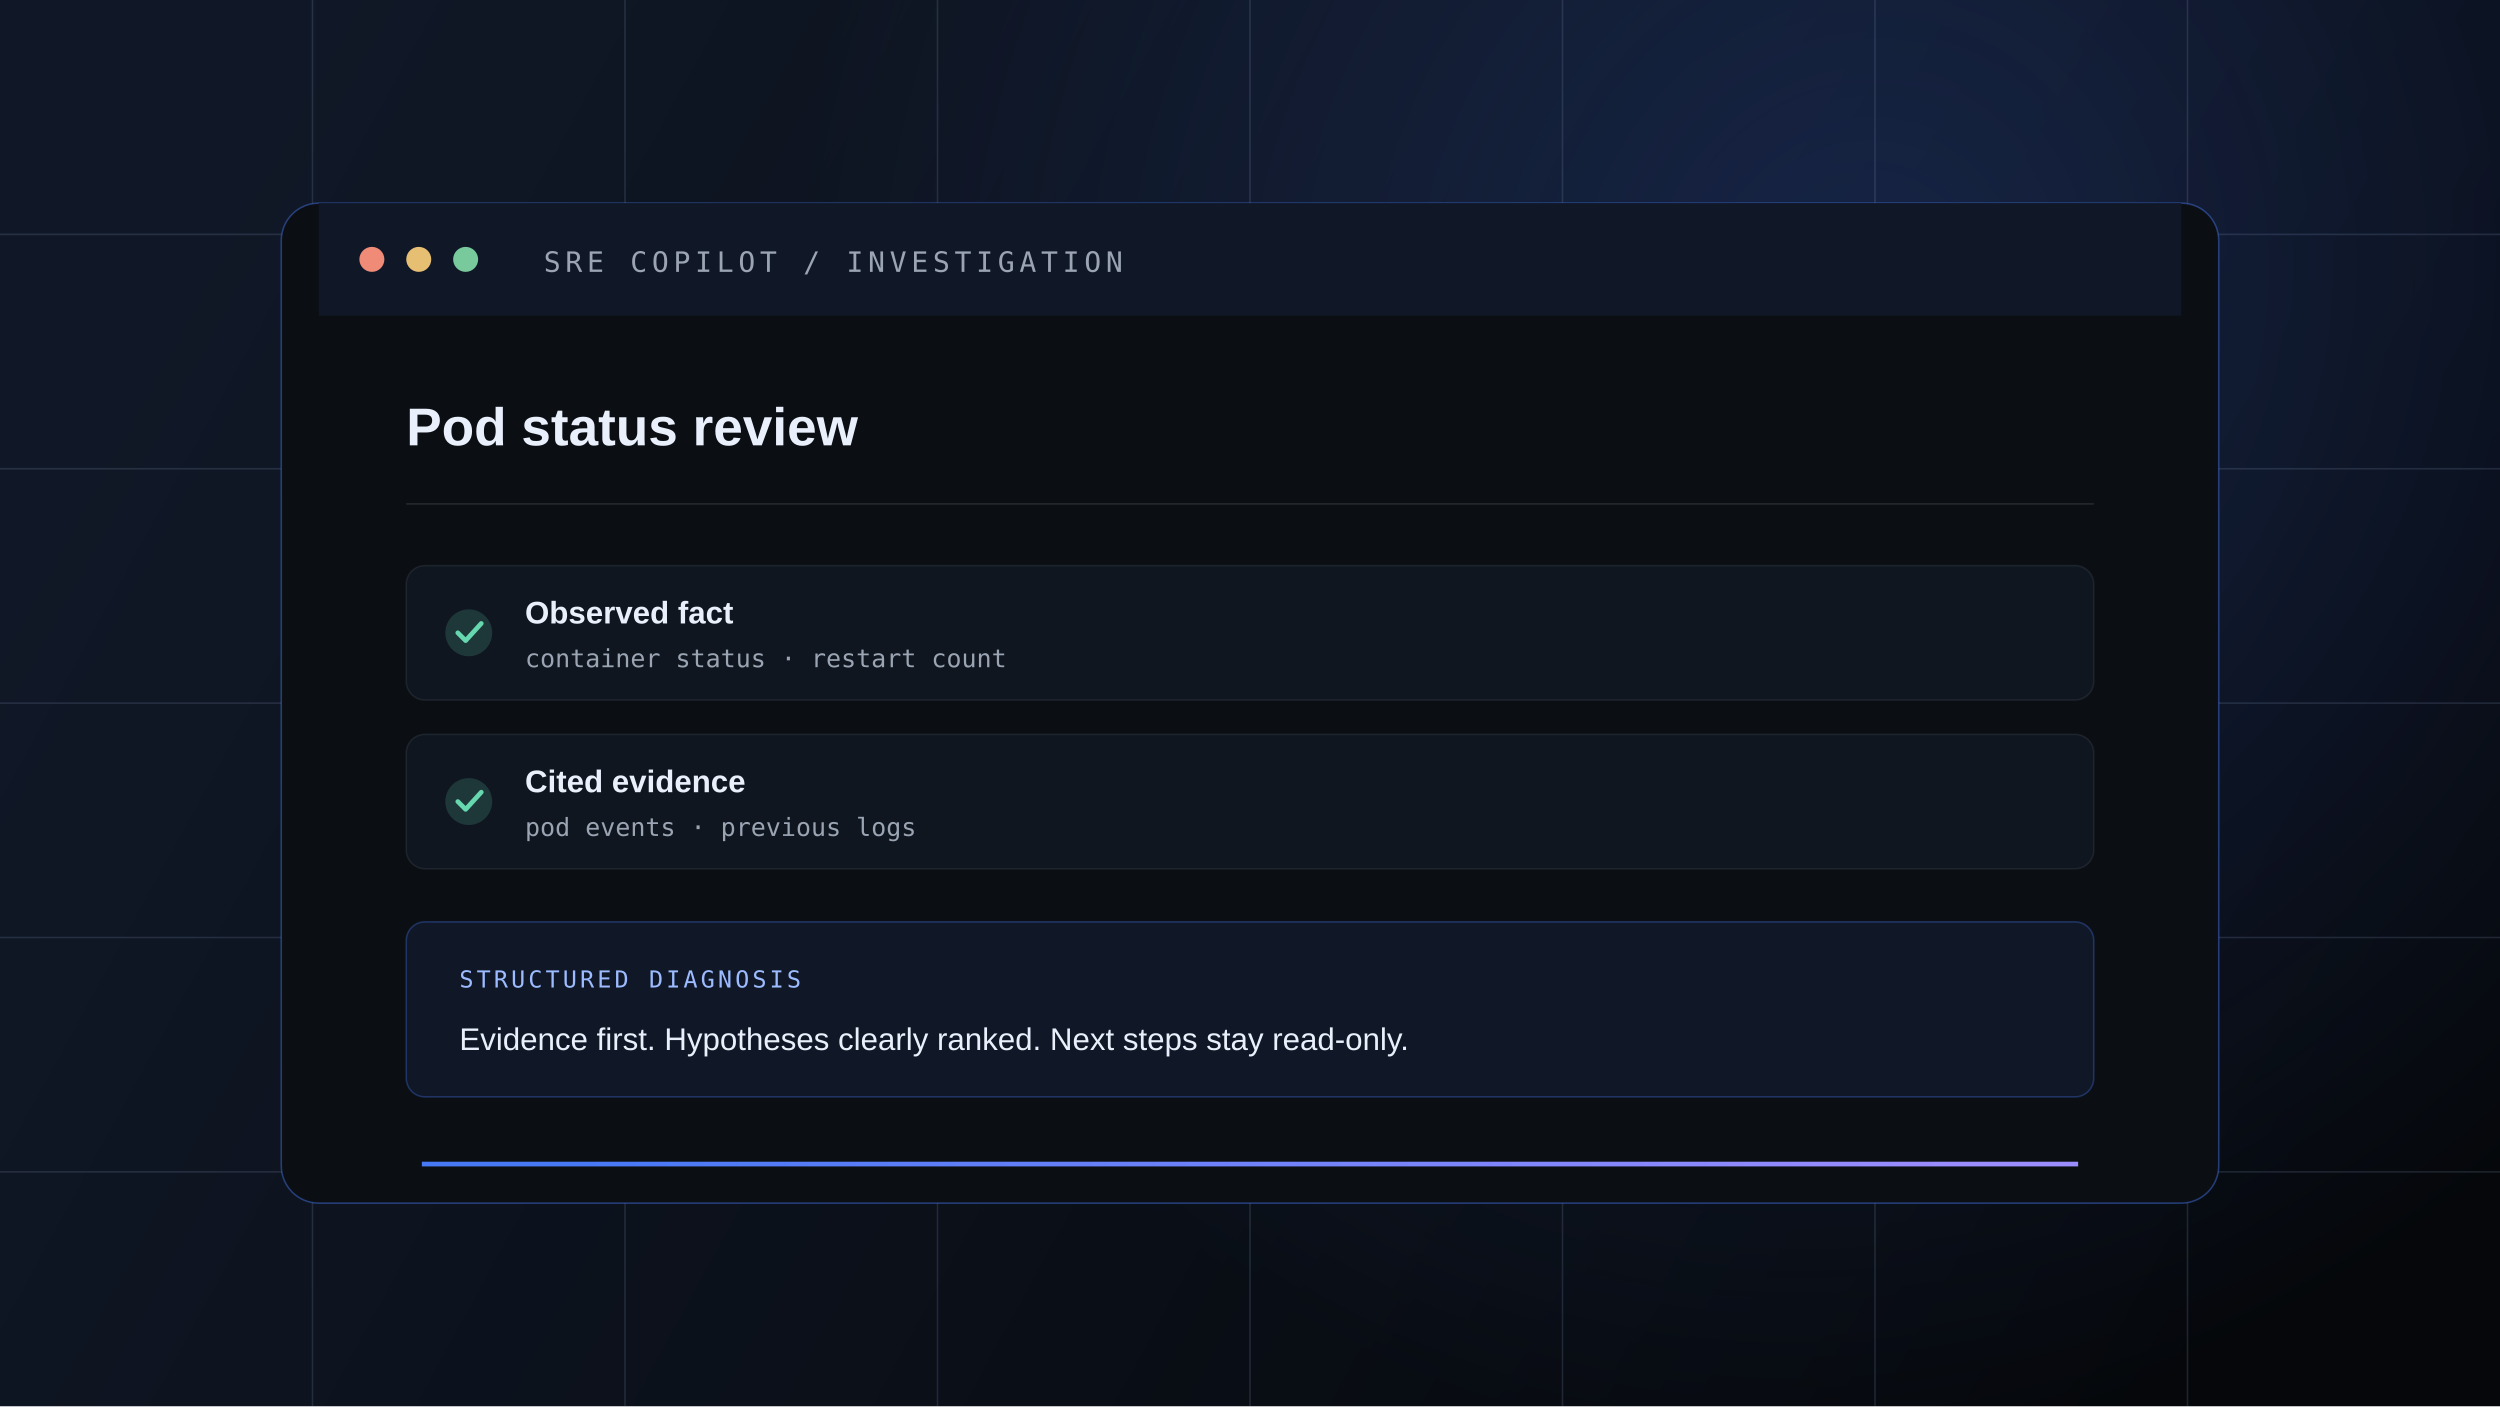
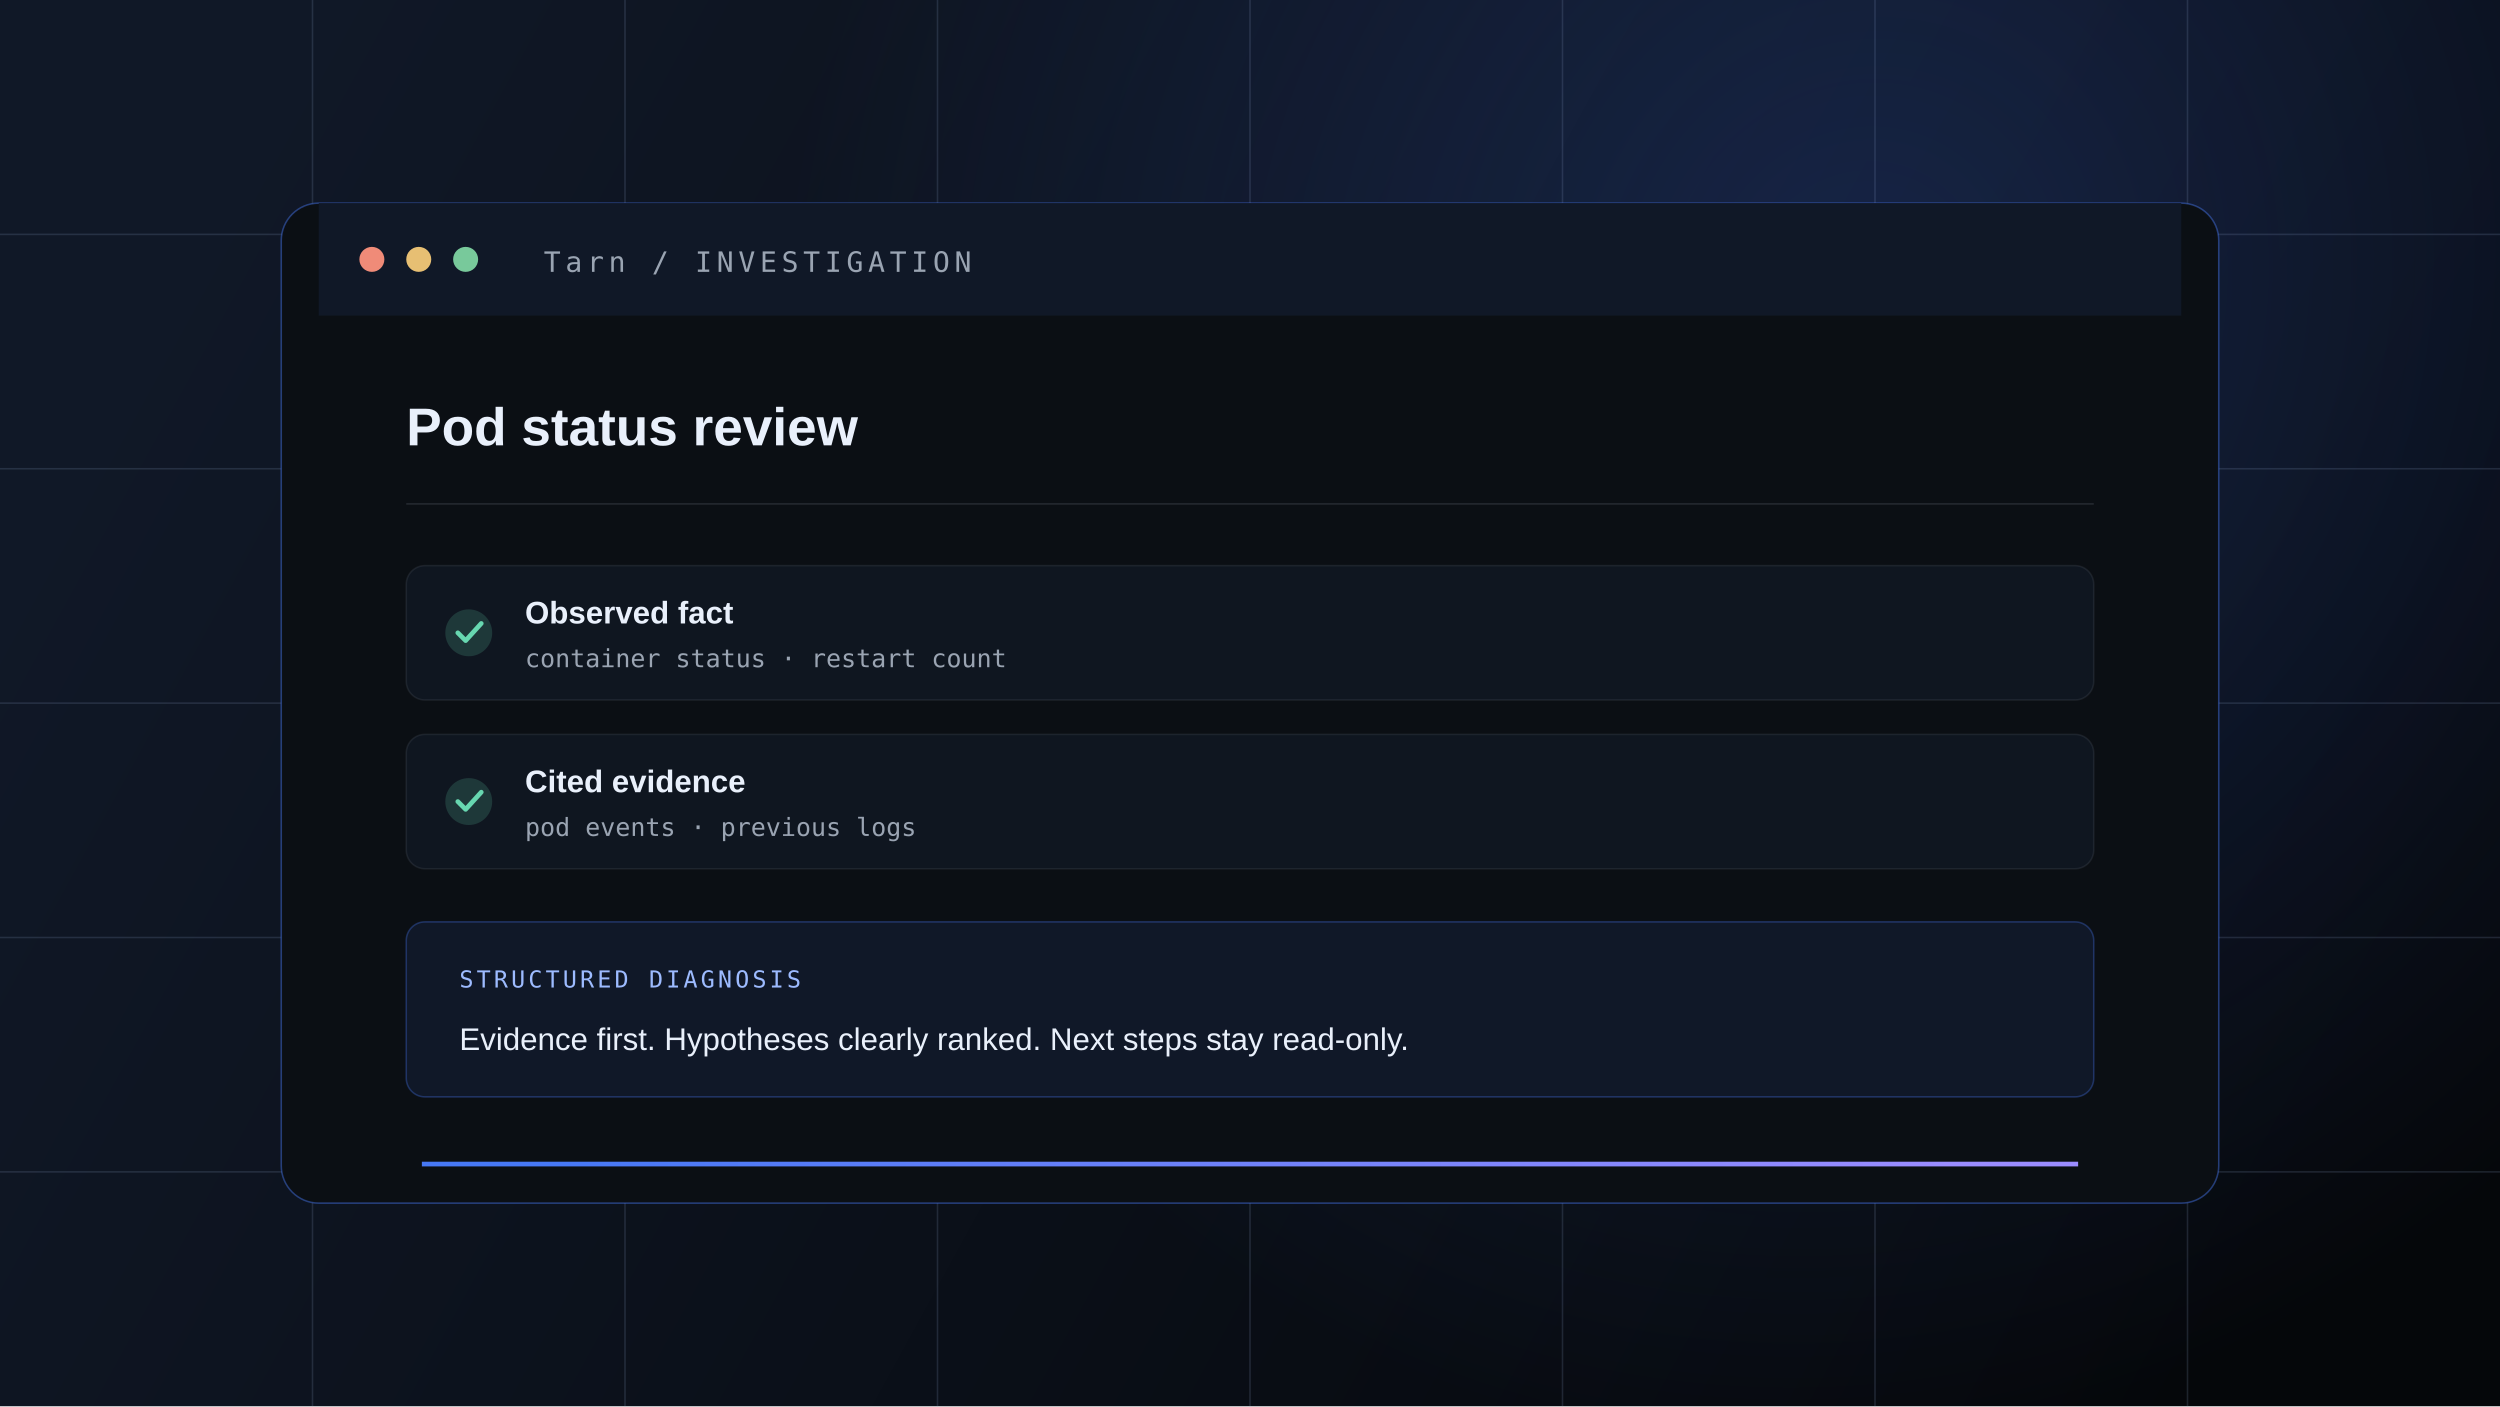
<svg xmlns="http://www.w3.org/2000/svg" width="1600" height="900" viewBox="0 0 1600 900" fill="none">
  <defs>
    <linearGradient id="bg" x1="152" y1="95" x2="1455" y2="810" gradientUnits="userSpaceOnUse">
      <stop stop-color="#101827" />
      <stop offset="1" stop-color="#05070A" />
    </linearGradient>
    <linearGradient id="line" x1="360" y1="675" x2="1260" y2="675" gradientUnits="userSpaceOnUse">
      <stop stop-color="#4778F5" />
      <stop offset="1" stop-color="#9B8CFF" />
    </linearGradient>
    <radialGradient id="glow" cx="0" cy="0" r="1" gradientTransform="matrix(610 300 -330 670 1190 190)" gradientUnits="userSpaceOnUse">
      <stop stop-color="#4778F5" stop-opacity=".22" />
      <stop offset="1" stop-color="#4778F5" stop-opacity="0" />
    </radialGradient>
  </defs>
  <path fill="url(#bg)" d="M0 0h1600v900H0z" />
  <path fill="url(#glow)" d="M0 0h1600v900H0z" />
  <g opacity=".18" stroke="#8CA2C9">
    <path d="M0 150h1600M0 300h1600M0 450h1600M0 600h1600M0 750h1600" />
    <path d="M200 0v900M400 0v900M600 0v900M800 0v900M1000 0v900M1200 0v900M1400 0v900" />
  </g>
  <rect x="180" y="130" width="1240" height="640" rx="24" fill="#0B0F14" stroke="#4778F5" stroke-opacity=".44" />
  <path fill="#101827" d="M204 130h1192v72H204z" />
  <circle cx="238" cy="166" r="8" fill="#F08B78" />
  <circle cx="268" cy="166" r="8" fill="#E7BF73" />
  <circle cx="298" cy="166" r="8" fill="#78C99B" />
-   <text x="348" y="174" fill="#9AA4B2" font-family="monospace" font-size="18" letter-spacing="3">SRE COPILOT / INVESTIGATION</text>
+   <text x="348" y="174" fill="#9AA4B2" font-family="monospace" font-size="18" letter-spacing="3">Tarn / INVESTIGATION</text>
  <text x="260" y="285" fill="#E9F0FB" font-family="Arial, sans-serif" font-size="34" font-weight="700">Pod status review</text>
  <rect x="260" y="322" width="1080" height="1" fill="#9AA4B2" fill-opacity=".18" />
  <rect x="260" y="362" width="1080" height="86" rx="12" fill="#0F1620" stroke="#9AA4B2" stroke-opacity=".12" />
  <circle cx="300" cy="405" r="15" fill="#67D7B0" fill-opacity=".18" />
  <path d="m293 405 5 5 10-11" stroke="#67D7B0" stroke-width="3" stroke-linecap="round" stroke-linejoin="round" />
  <text x="336" y="399" fill="#E9F0FB" font-family="Arial, sans-serif" font-size="20" font-weight="700">Observed fact</text>
  <text x="336" y="427" fill="#9AA4B2" font-family="monospace" font-size="16">container status · restart count</text>
  <rect x="260" y="470" width="1080" height="86" rx="12" fill="#0F1620" stroke="#9AA4B2" stroke-opacity=".12" />
  <circle cx="300" cy="513" r="15" fill="#67D7B0" fill-opacity=".18" />
  <path d="m293 513 5 5 10-11" stroke="#67D7B0" stroke-width="3" stroke-linecap="round" stroke-linejoin="round" />
  <text x="336" y="507" fill="#E9F0FB" font-family="Arial, sans-serif" font-size="20" font-weight="700">Cited evidence</text>
  <text x="336" y="535" fill="#9AA4B2" font-family="monospace" font-size="16">pod events · previous logs</text>
  <rect x="260" y="590" width="1080" height="112" rx="12" fill="#4778F5" fill-opacity=".09" stroke="#4778F5" stroke-opacity=".32" />
  <text x="294" y="632" fill="#9DBBFF" font-family="monospace" font-size="15" letter-spacing="2">STRUCTURED DIAGNOSIS</text>
  <text x="294" y="672" fill="#E9F0FB" font-family="Arial, sans-serif" font-size="20">Evidence first. Hypotheses clearly ranked. Next steps stay read-only.</text>
  <path d="M270 745h1060" stroke="url(#line)" stroke-width="3" />
</svg>
